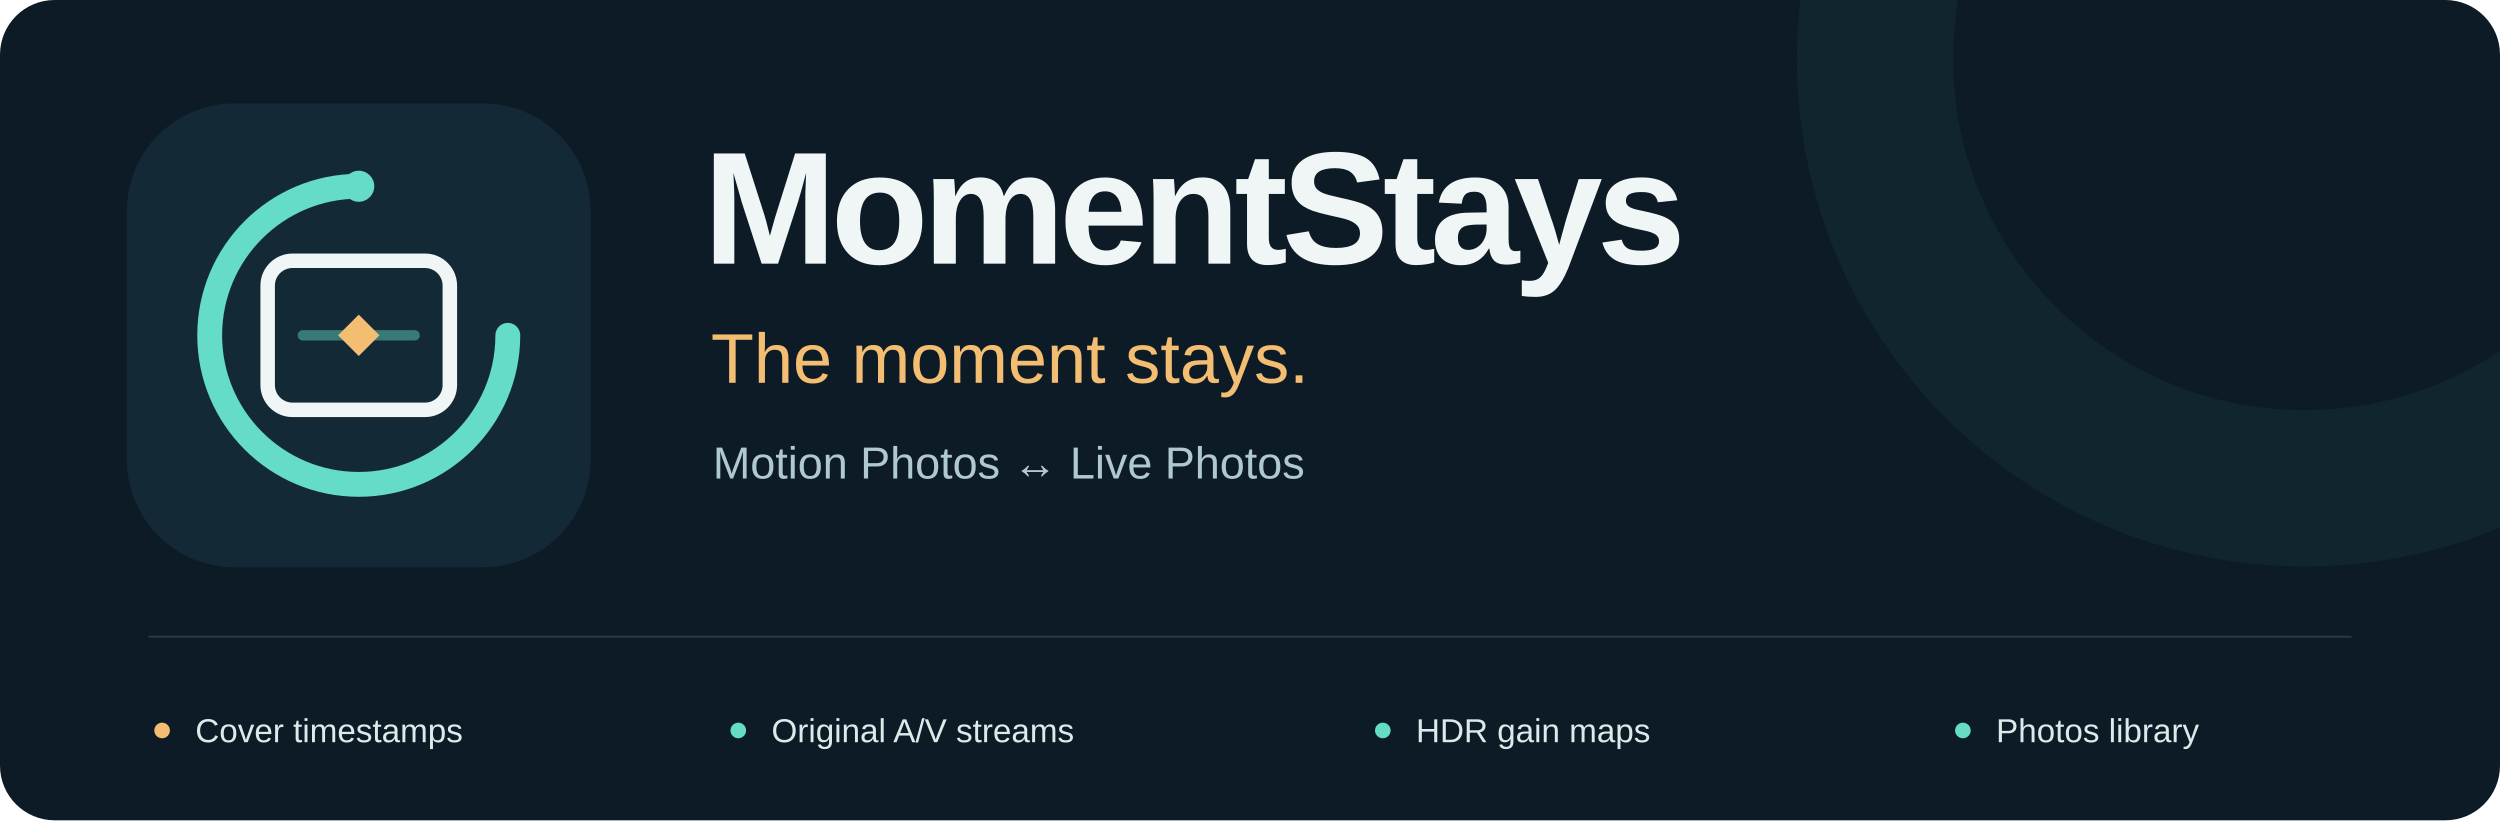
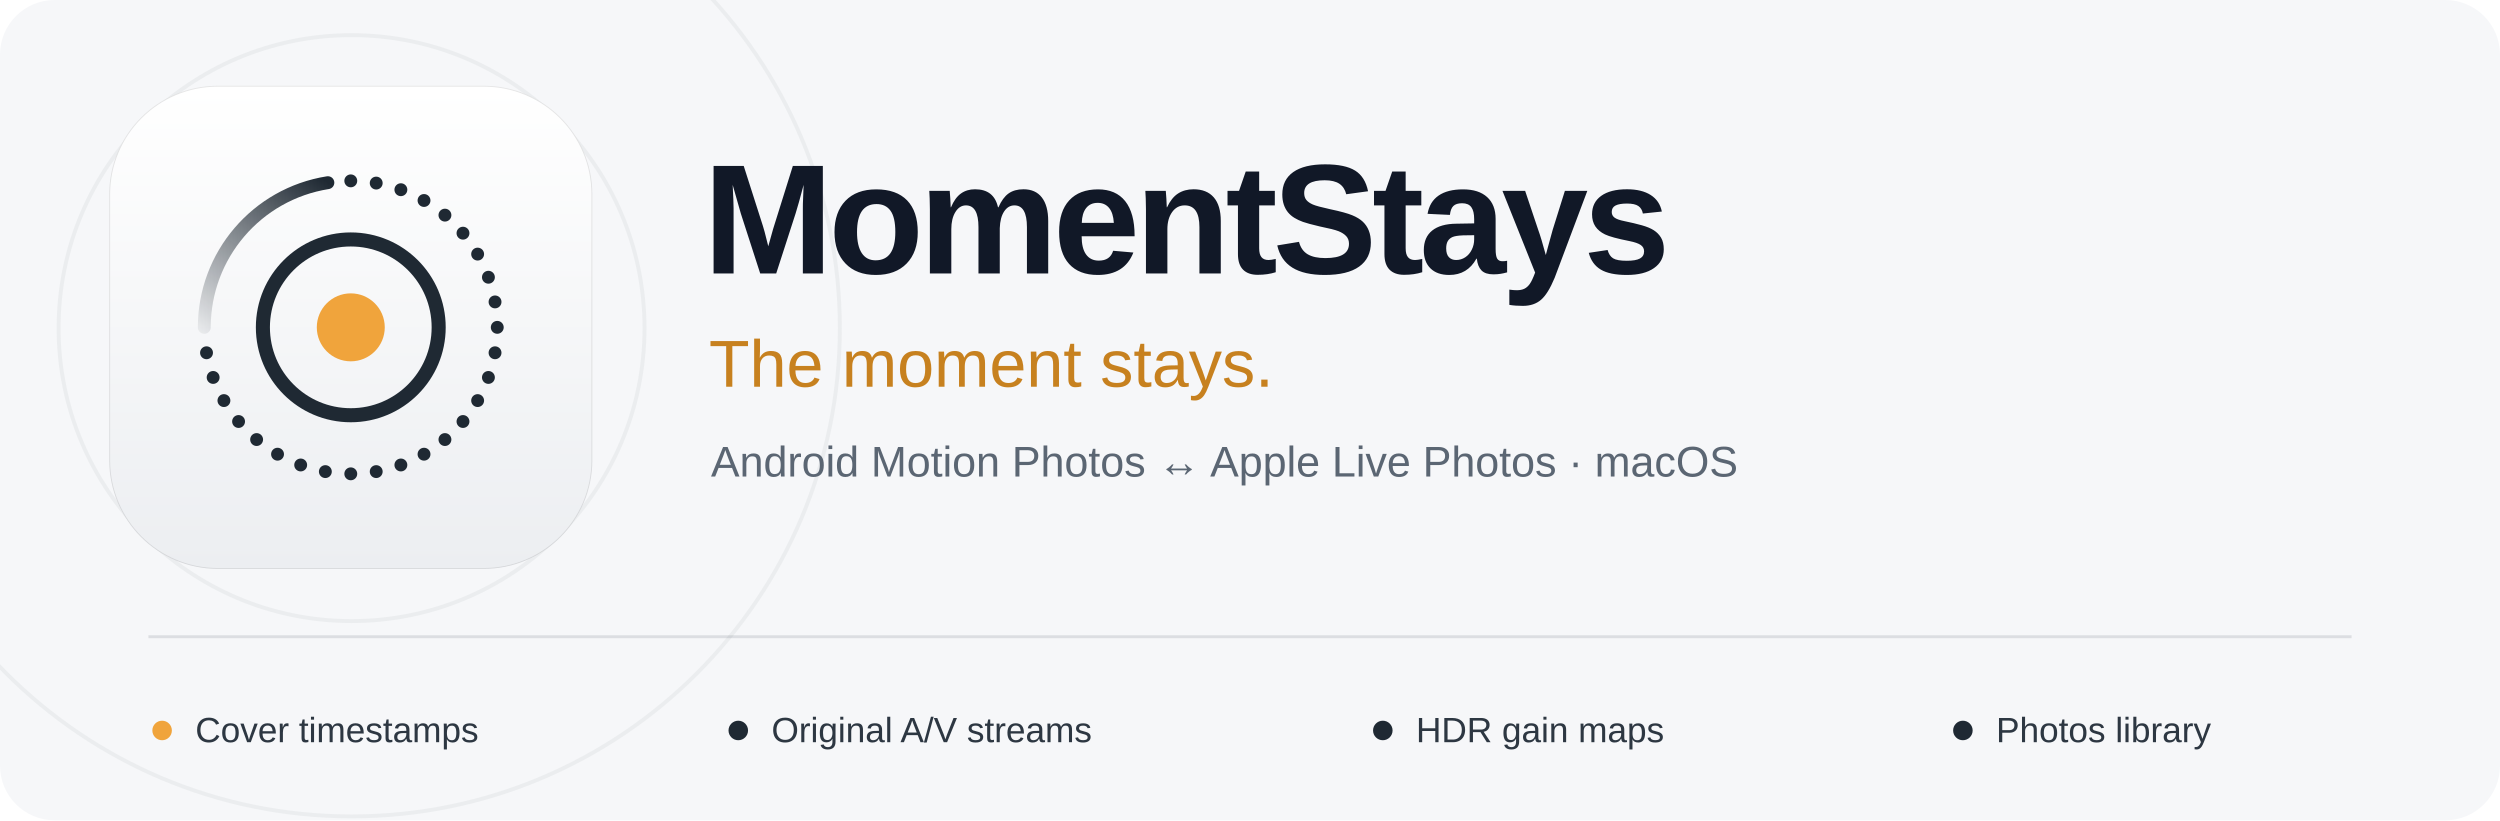
<svg xmlns="http://www.w3.org/2000/svg" width="1280" height="420" viewBox="0 0 1280 420" role="img" aria-labelledby="title desc">
-   <rect width="1280" height="420" rx="28" fill="#0D1B27" />
-   <circle cx="1180" cy="30" r="220" fill="none" stroke="#65DCC5" stroke-opacity=".05" stroke-width="80" />
-   <g transform="translate(48 36) scale(.265)">
-     <rect x="64" y="64" width="896" height="896" rx="208" fill="#132A36" />
-     <path d="M512 224 A288 288 0 1 0 800 512" fill="none" stroke="#65DCC5" stroke-width="48" stroke-linecap="round" />
-     <circle cx="512" cy="224" r="30" fill="#65DCC5" />
-     <rect x="336" y="368" width="352" height="288" rx="48" fill="none" stroke="#F0F6F5" stroke-width="28" />
-     <path d="M404 512 H620" fill="none" stroke="#65DCC5" stroke-opacity=".45" stroke-width="20" stroke-linecap="round" />
-     <path d="M512 472 L552 512 L512 552 L472 512 Z" fill="#F3BE72" />
+   <style>.bg{fill:#F6F7F9}.ibg1{stop-color:#FFFFFF}.ibg2{stop-color:#ECEEF1}.iedge{stroke:rgba(0,0,0,.10)}.inkf{fill:#1F2933}.inks{stroke:#1F2933}.inkst{stop-color:#1F2933}.core{fill:#F0A43C}.title{fill:#111827}.sub{fill:#C7811F}.muted{fill:#5B6673}.body{fill:#2D3742}.rule{stroke:rgba(31,41,51,.12)}.deco{stroke:rgba(31,41,51,.05)}.dotc{fill:#F0A43C}.doti{fill:#1F2933}@media (prefers-color-scheme: dark){.bg{fill:#141A22}.ibg1{stop-color:#2A3442}.ibg2{stop-color:#141A22}.iedge{stroke:rgba(255,255,255,.08)}.inkf{fill:#F2F4F5}.inks{stroke:#F2F4F5}.inkst{stop-color:#F2F4F5}.core{fill:#F4B860}.title{fill:#F2F4F5}.sub{fill:#F4B860}.muted{fill:#9AA5B1}.body{fill:#D5DBE1}.rule{stroke:rgba(242,244,245,.14)}.deco{stroke:rgba(242,244,245,.04)}.dotc{fill:#F4B860}.doti{fill:#F2F4F5}}</style>
+   <defs>
+     <linearGradient id="ibg" x1="0" y1="0" x2="0" y2="1">
+       <stop offset="0" class="ibg1" />
+       <stop offset="1" class="ibg2" />
+     </linearGradient>
+     <linearGradient id="ibgt" gradientUnits="userSpaceOnUse" x1="262.0" y1="552.0" x2="472.9" y2="265.1">
+       <stop offset="0" class="inkst" stop-opacity="0" />
+       <stop offset="1" class="inkst" />
+     </linearGradient>
+     <clipPath id="card">
+       <rect width="1280" height="420" rx="28" />
+     </clipPath>
+   </defs>
+   <g clip-path="url(#card)">
+     <rect width="1280" height="420" class="bg" />
+     <circle cx="180" cy="168" r="250" fill="none" class="deco" stroke-width="2" />
+     <circle cx="180" cy="168" r="150" fill="none" class="deco" stroke-width="2" />
  </g>
-   <g font-family="-apple-system, BlinkMacSystemFont, 'Segoe UI', Arial, sans-serif">
-     <text x="360" y="135" font-size="82" font-weight="700" letter-spacing="-3" fill="#F0F6F5">MomentStays</text>
-     <text x="364" y="196" font-size="36" font-weight="400" fill="#F3BE72">The moment stays.</text>
-     <text x="365" y="245" font-size="23" fill="#B0C8CF">Motion Photos ↔ Live Photos</text>
-     <path d="M76 326 H1204" stroke="#B0C8CF" stroke-opacity=".18" />
-     <g font-size="17" fill="#DCEAE9">
-       <circle cx="83" cy="374" r="4" fill="#F3BE72" />
+   <g transform="translate(26 14) scale(.30)">
+     <rect x="100" y="100" width="824" height="824" rx="185" fill="url(#ibg)" />
+     <rect x="100.5" y="100.5" width="823" height="823" rx="184.5" fill="none" class="iedge" stroke-width="1.5" />
+     <path d="M262.0 512.0 A250 250 0 0 1 472.9 265.1" stroke="url(#ibgt)" stroke-width="22" stroke-linecap="round" fill="none" />
+     <circle cx="512.0" cy="262.0" r="11" class="inkf" />
+     <circle cx="555.4" cy="265.8" r="11" class="inkf" />
+     <circle cx="597.5" cy="277.1" r="11" class="inkf" />
+     <circle cx="637.0" cy="295.5" r="11" class="inkf" />
+     <circle cx="672.7" cy="320.5" r="11" class="inkf" />
+     <circle cx="703.5" cy="351.3" r="11" class="inkf" />
+     <circle cx="728.5" cy="387.0" r="11" class="inkf" />
+     <circle cx="746.9" cy="426.5" r="11" class="inkf" />
+     <circle cx="758.2" cy="468.6" r="11" class="inkf" />
+     <circle cx="762.0" cy="512.0" r="11" class="inkf" />
+     <circle cx="758.2" cy="555.4" r="11" class="inkf" />
+     <circle cx="746.9" cy="597.5" r="11" class="inkf" />
+     <circle cx="728.5" cy="637.0" r="11" class="inkf" />
+     <circle cx="703.5" cy="672.7" r="11" class="inkf" />
+     <circle cx="672.7" cy="703.5" r="11" class="inkf" />
+     <circle cx="637.0" cy="728.5" r="11" class="inkf" />
+     <circle cx="597.5" cy="746.9" r="11" class="inkf" />
+     <circle cx="555.4" cy="758.2" r="11" class="inkf" />
+     <circle cx="512.0" cy="762.0" r="11" class="inkf" />
+     <circle cx="468.6" cy="758.2" r="11" class="inkf" />
+     <circle cx="426.5" cy="746.9" r="11" class="inkf" />
+     <circle cx="387.0" cy="728.5" r="11" class="inkf" />
+     <circle cx="351.3" cy="703.5" r="11" class="inkf" />
+     <circle cx="320.5" cy="672.7" r="11" class="inkf" />
+     <circle cx="295.5" cy="637.0" r="11" class="inkf" />
+     <circle cx="277.1" cy="597.5" r="11" class="inkf" />
+     <circle cx="265.8" cy="555.4" r="11" class="inkf" />
+     <circle cx="512" cy="512" r="150" fill="none" class="inks" stroke-width="24" />
+     <circle cx="512" cy="512" r="58" class="core" />
+   </g>
+   <g font-family="-apple-system, BlinkMacSystemFont, 'SF Pro Display', 'PingFang SC', 'Noto Sans SC', 'Segoe UI', Arial, sans-serif">
+     <text x="360" y="140" font-size="80" font-weight="700" letter-spacing="-2.5" class="title">MomentStays</text>
+     <text x="363" y="198" font-size="34" font-weight="500" class="sub">The moment stays.</text>
+     <text x="364" y="244" font-size="22" class="muted">Android Motion Photos ↔ Apple Live Photos · macOS</text>
+     <path d="M76 326 H1204" class="rule" stroke-width="1.5" />
+     <g font-size="18" class="body">
+       <circle cx="83" cy="374" r="5" class="dotc" />
      <text x="100" y="380">Cover timestamps</text>
-       <circle cx="378" cy="374" r="4" fill="#65DCC5" />
+       <circle cx="378" cy="374" r="5" class="doti" />
      <text x="395" y="380">Original A/V streams</text>
-       <circle cx="708" cy="374" r="4" fill="#65DCC5" />
+       <circle cx="708" cy="374" r="5" class="doti" />
      <text x="725" y="380">HDR gain maps</text>
-       <circle cx="1005" cy="374" r="4" fill="#65DCC5" />
+       <circle cx="1005" cy="374" r="5" class="doti" />
      <text x="1022" y="380">Photos library</text>
    </g>
  </g>
</svg>
